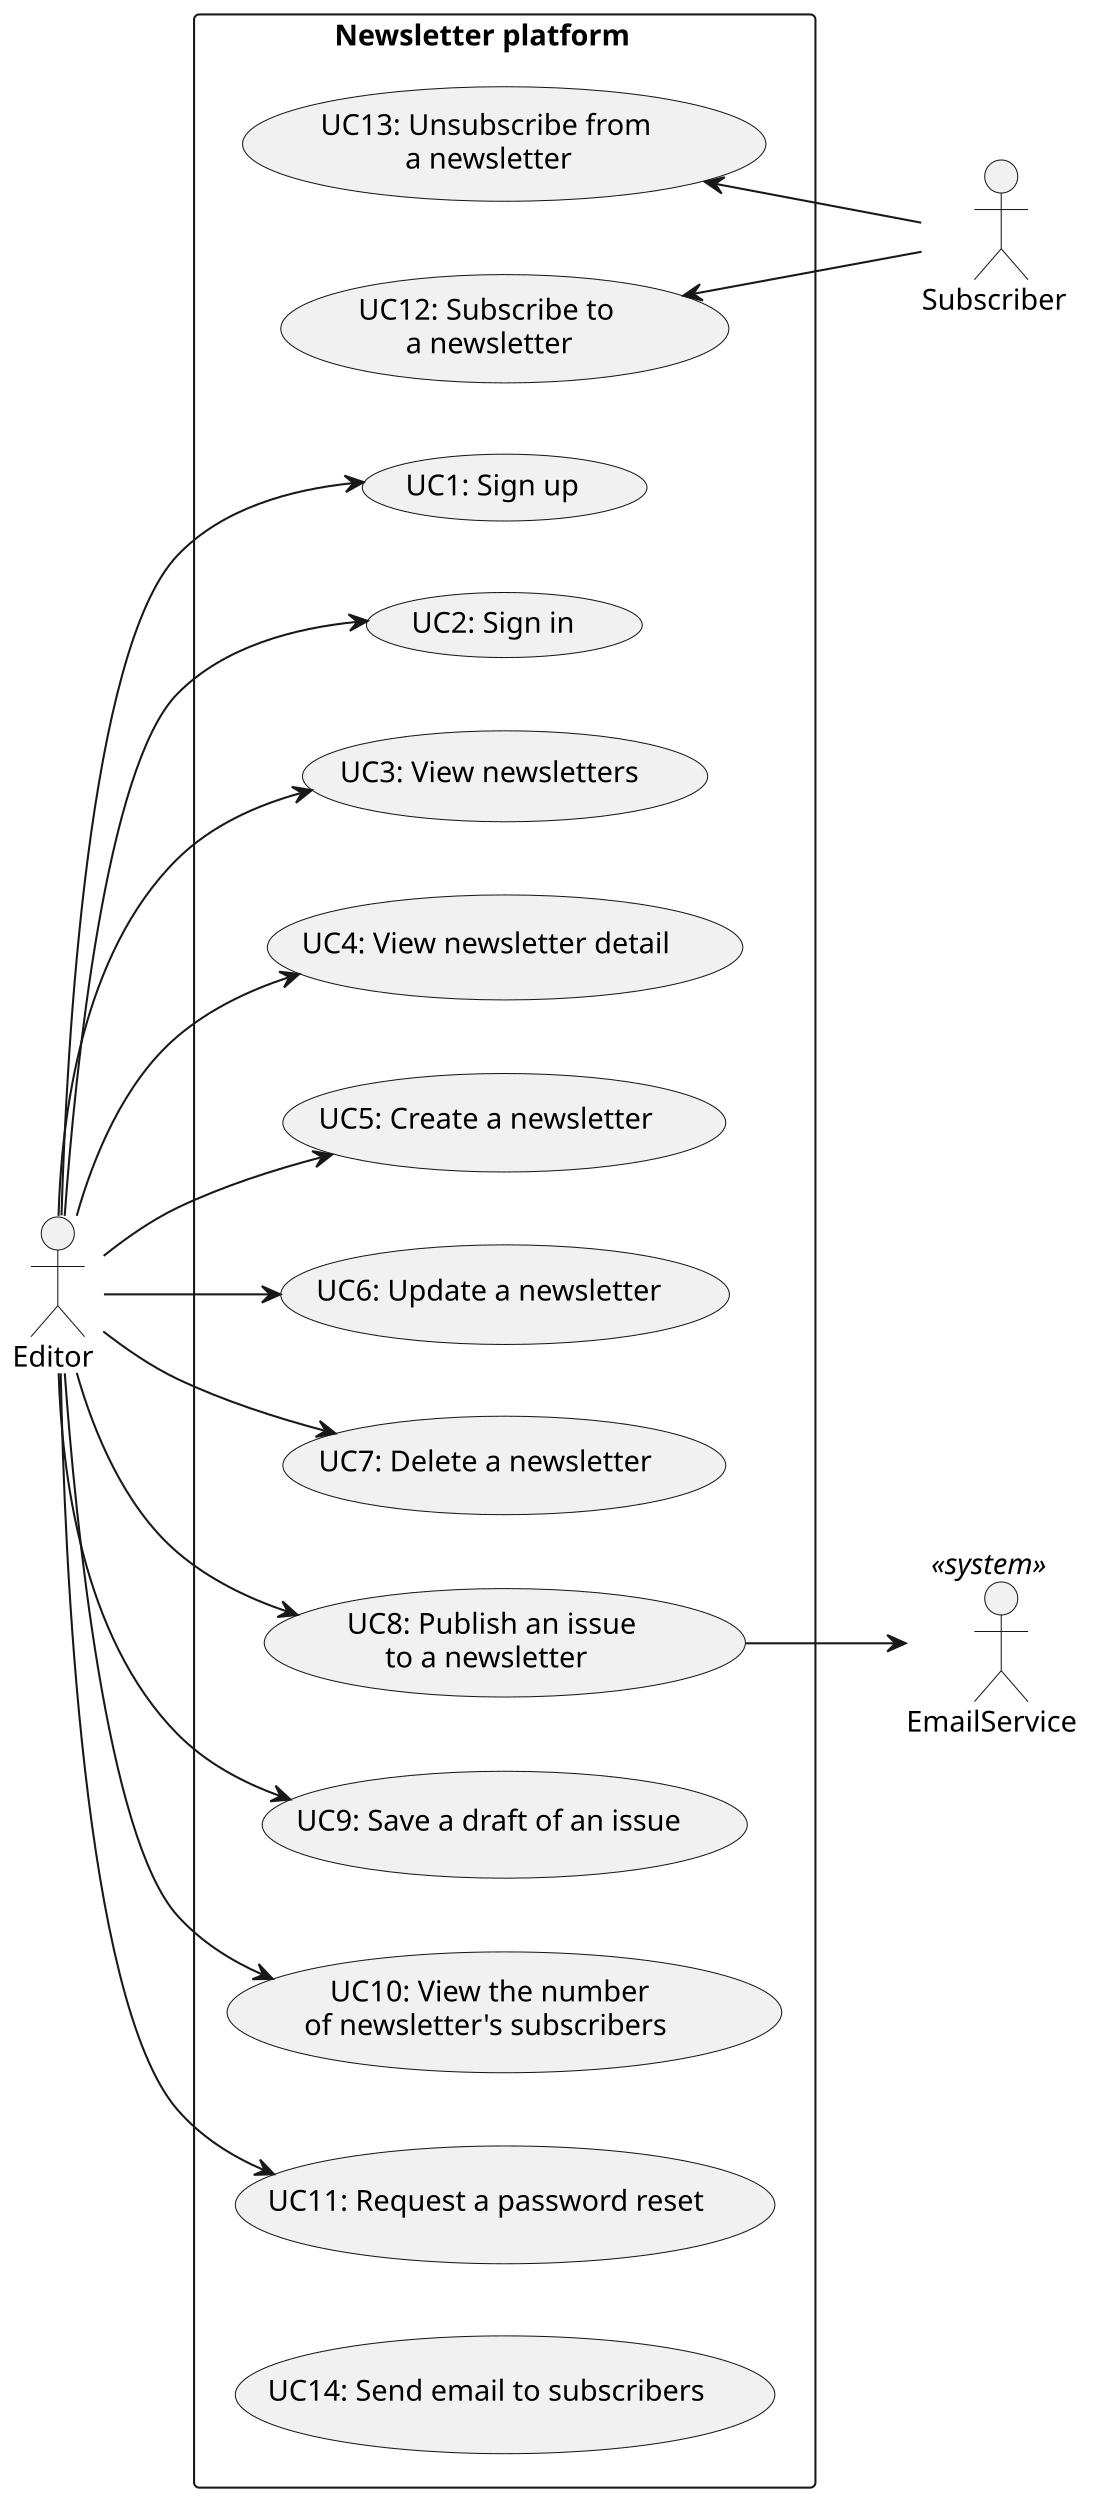
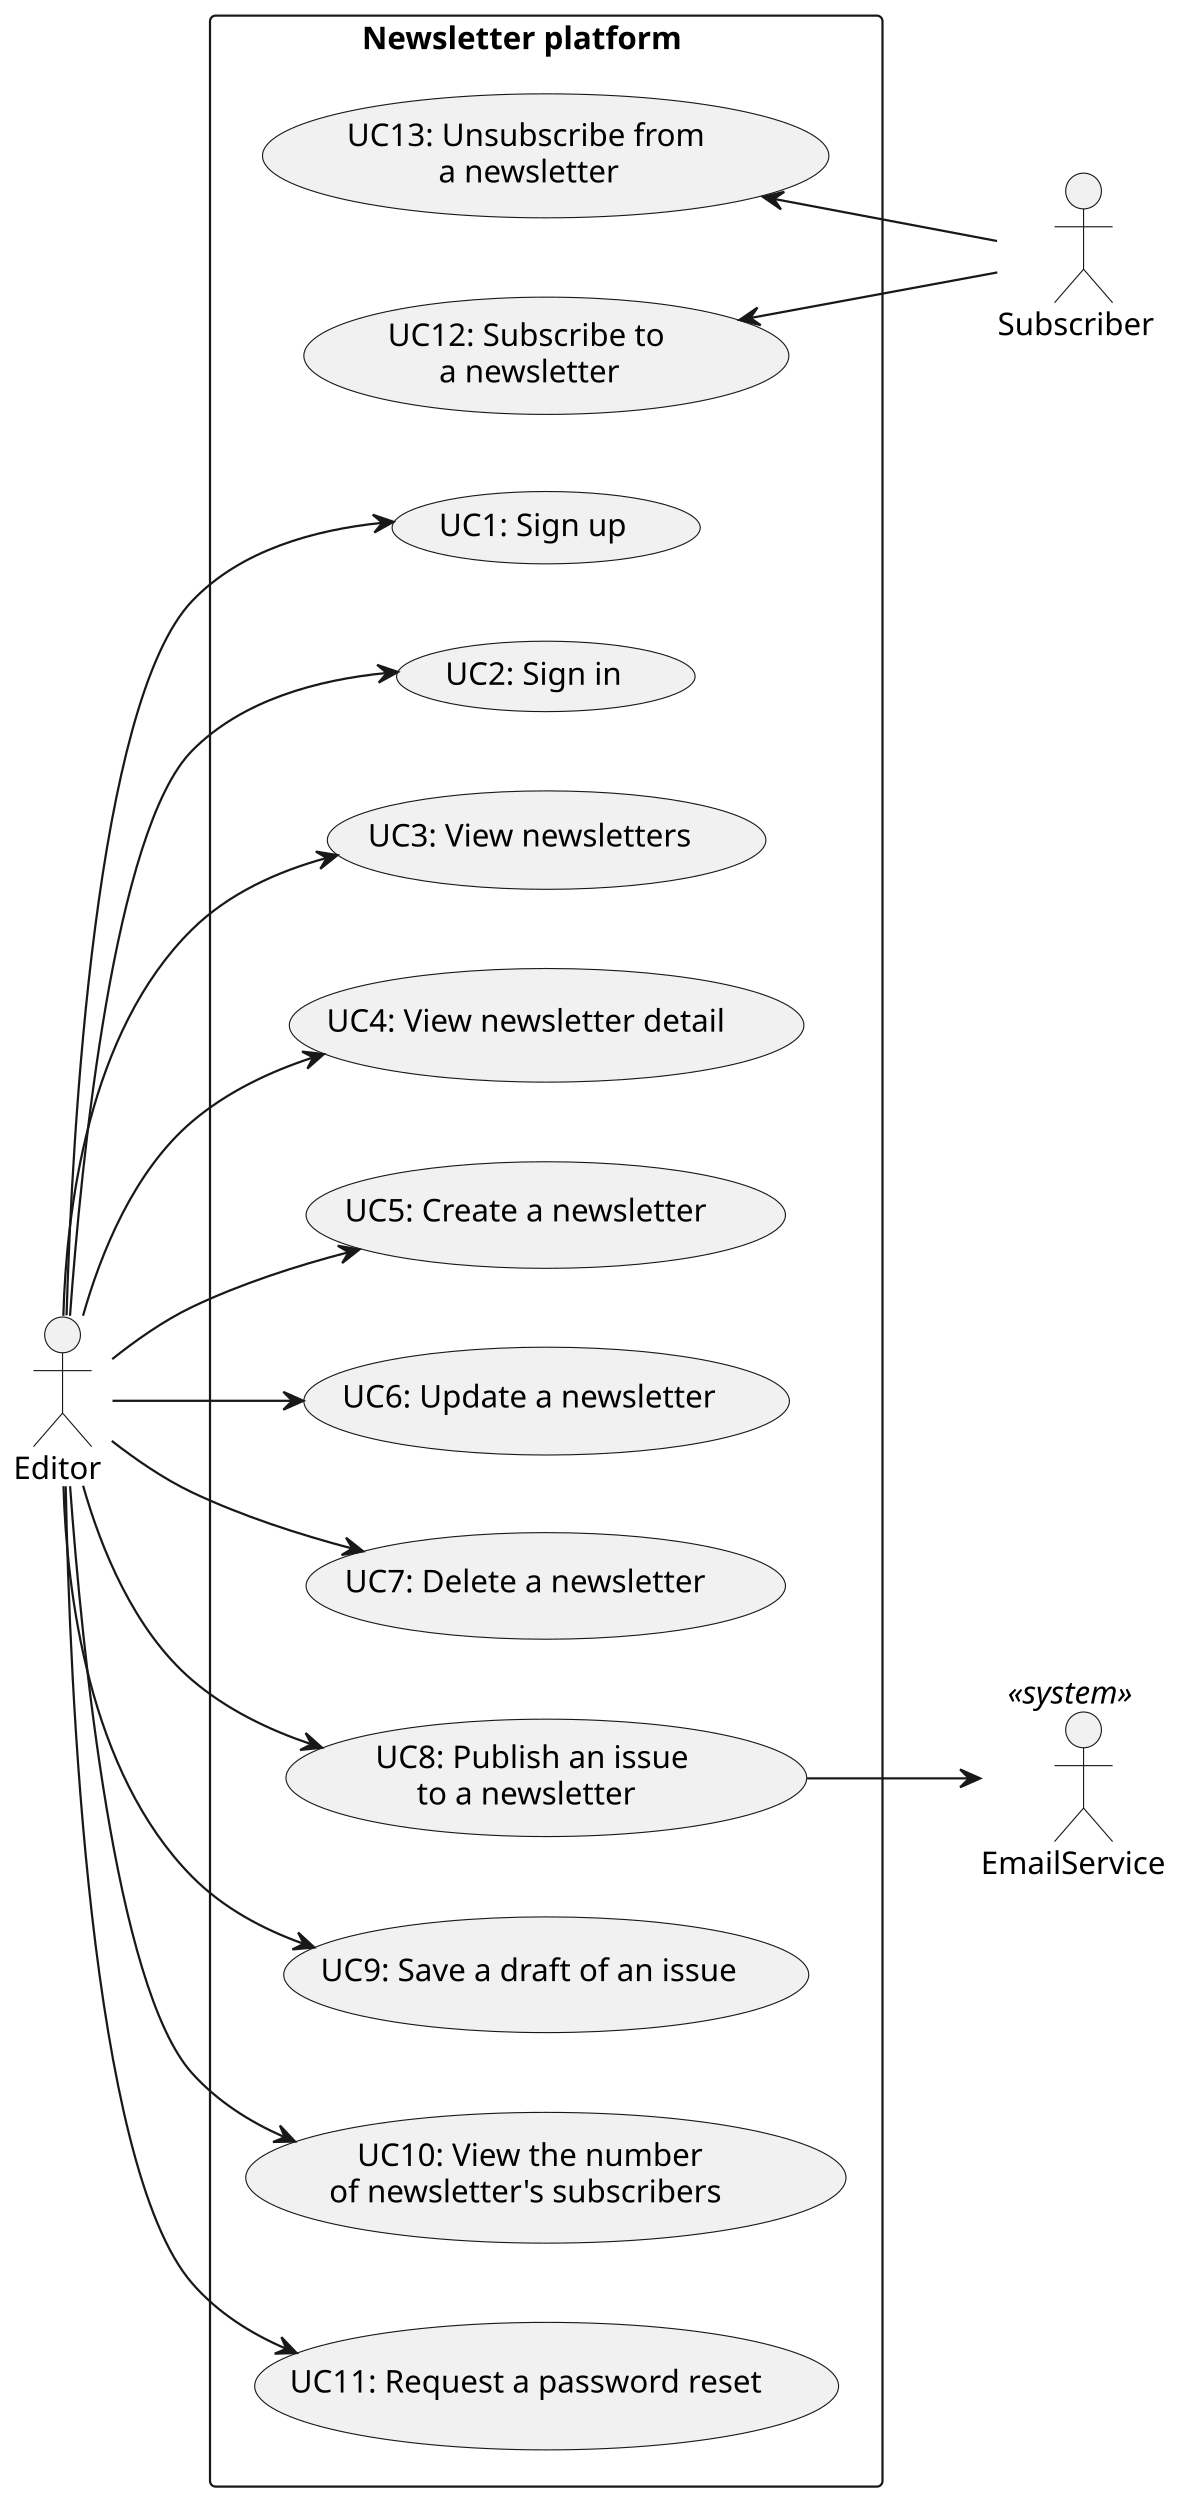
- <svg xmlns="http://www.w3.org/2000/svg" contentStyleType="text/css" height="1211px" preserveAspectRatio="none" style="width:538px;height:1211px;background:#FFFFFF;" version="1.1" viewBox="0 0 538 1211" width="538px" zoomAndPan="magnify">
+ <svg xmlns="http://www.w3.org/2000/svg" contentStyleType="text/css" height="1119px" preserveAspectRatio="none" style="width:538px;height:1119px;background:#FFFFFF;" version="1.1" viewBox="0 0 538 1119" width="538px" zoomAndPan="magnify">
  <defs />
  <g>
    <g id="cluster_Newsletter platform">
-       <rect fill="none" height="1198" rx="2.5" ry="2.5" style="stroke:#181818;stroke-width:1.0;" width="301" x="94" y="7" />
+       <rect fill="none" height="1106" rx="2.5" ry="2.5" style="stroke:#181818;stroke-width:1.0;" width="301" x="94" y="7" />
      <text fill="#000000" font-family="sans-serif" font-size="14" font-weight="bold" lengthAdjust="spacing" textLength="165" x="162" y="21.995">Newsletter platform</text>
    </g>
    <g id="elem_UC1">
      <ellipse cx="244.464" cy="236.193" fill="#F1F1F1" rx="68.964" ry="16.193" style="stroke:#181818;stroke-width:0.5;" />
      <text fill="#000000" font-family="sans-serif" font-size="14" lengthAdjust="spacing" textLength="90" x="196.464" y="239.94">UC1: Sign up</text>
    </g>
    <g id="elem_UC2">
      <ellipse cx="244.314" cy="302.763" fill="#F1F1F1" rx="66.814" ry="15.763" style="stroke:#181818;stroke-width:0.5;" />
      <text fill="#000000" font-family="sans-serif" font-size="14" lengthAdjust="spacing" textLength="84" x="199.314" y="306.51">UC2: Sign in</text>
    </g>
    <g id="elem_UC3">
      <ellipse cx="244.663" cy="376.033" fill="#F1F1F1" rx="98.163" ry="22.032" style="stroke:#181818;stroke-width:0.5;" />
      <text fill="#000000" font-family="sans-serif" font-size="14" lengthAdjust="spacing" textLength="160" x="164.663" y="378.879">UC3: View newsletters</text>
    </g>
    <g id="elem_UC4">
      <ellipse cx="244.661" cy="458.932" fill="#F1F1F1" rx="115.161" ry="25.432" style="stroke:#181818;stroke-width:0.5;" />
      <text fill="#000000" font-family="sans-serif" font-size="14" lengthAdjust="spacing" textLength="197" x="146.161" y="461.779">UC4: View newsletter detail</text>
    </g>
    <g id="elem_UC5">
      <ellipse cx="244.288" cy="543.857" fill="#F1F1F1" rx="107.288" ry="23.858" style="stroke:#181818;stroke-width:0.5;" />
      <text fill="#000000" font-family="sans-serif" font-size="14" lengthAdjust="spacing" textLength="180" x="154.288" y="546.704">UC5: Create a newsletter</text>
    </g>
    <g id="elem_UC6">
      <ellipse cx="244.67" cy="627.134" fill="#F1F1F1" rx="108.67" ry="24.134" style="stroke:#181818;stroke-width:0.5;" />
      <text fill="#000000" font-family="sans-serif" font-size="14" lengthAdjust="spacing" textLength="183" x="153.17" y="629.981">UC6: Update a newsletter</text>
    </g>
    <g id="elem_UC7">
      <ellipse cx="244.288" cy="709.857" fill="#F1F1F1" rx="107.288" ry="23.858" style="stroke:#181818;stroke-width:0.5;" />
      <text fill="#000000" font-family="sans-serif" font-size="14" lengthAdjust="spacing" textLength="180" x="154.288" y="712.704">UC7: Delete a newsletter</text>
    </g>
    <g id="elem_UC8">
      <ellipse cx="244.537" cy="795.774" fill="#F1F1F1" rx="116.537" ry="26.274" style="stroke:#181818;stroke-width:0.5;" />
      <text fill="#000000" font-family="sans-serif" font-size="14" lengthAdjust="spacing" textLength="147" x="168.037" y="791.373">UC8: Publish an issue</text>
      <text fill="#000000" font-family="sans-serif" font-size="14" lengthAdjust="spacing" textLength="110" x="186.537" y="807.67">to a newsletter</text>
    </g>
    <g id="elem_UC9">
      <ellipse cx="244.494" cy="883.899" fill="#F1F1F1" rx="117.494" ry="25.899" style="stroke:#181818;stroke-width:0.5;" />
      <text fill="#000000" font-family="sans-serif" font-size="14" lengthAdjust="spacing" textLength="202" x="143.494" y="886.745">UC9: Save a draft of an issue</text>
    </g>
    <g id="elem_UC10">
      <ellipse cx="244.334" cy="974.767" fill="#F1F1F1" rx="134.334" ry="29.267" style="stroke:#181818;stroke-width:0.5;" />
      <text fill="#000000" font-family="sans-serif" font-size="14" lengthAdjust="spacing" textLength="169" x="159.834" y="969.465">UC10: View the number</text>
      <text fill="#000000" font-family="sans-serif" font-size="14" lengthAdjust="spacing" textLength="194" x="147.334" y="985.762">of newsletter's subscribers</text>
    </g>
    <g id="elem_UC11">
      <ellipse cx="244.675" cy="1068.035" fill="#F1F1F1" rx="130.675" ry="28.535" style="stroke:#181818;stroke-width:0.5;" />
      <text fill="#000000" font-family="sans-serif" font-size="14" lengthAdjust="spacing" textLength="230" x="129.675" y="1070.882">UC11: Request a password reset</text>
    </g>
    <g id="elem_UC12">
      <ellipse cx="244.542" cy="159.243" fill="#F1F1F1" rx="108.542" ry="26.243" style="stroke:#181818;stroke-width:0.5;" />
      <text fill="#000000" font-family="sans-serif" font-size="14" lengthAdjust="spacing" textLength="136" x="173.542" y="154.843">UC12: Subscribe to</text>
      <text fill="#000000" font-family="sans-serif" font-size="14" lengthAdjust="spacing" textLength="90" x="196.542" y="171.139">a newsletter</text>
    </g>
    <g id="elem_UC13">
      <ellipse cx="244.254" cy="69.751" fill="#F1F1F1" rx="126.754" ry="27.751" style="stroke:#181818;stroke-width:0.5;" />
      <text fill="#000000" font-family="sans-serif" font-size="14" lengthAdjust="spacing" textLength="172" x="155.254" y="65.35">UC13: Unsubscribe from</text>
      <text fill="#000000" font-family="sans-serif" font-size="14" lengthAdjust="spacing" textLength="90" x="196.254" y="81.647">a newsletter</text>
-     </g>
-     <g id="elem_UC14">
-       <ellipse cx="244.675" cy="1160.035" fill="#F1F1F1" rx="130.675" ry="28.535" style="stroke:#181818;stroke-width:0.5;" />
-       <text fill="#000000" font-family="sans-serif" font-size="14" lengthAdjust="spacing" textLength="230" x="129.675" y="1162.882">UC14: Send email to subscribers</text>
    </g>
    <g id="elem_Editor">
      <ellipse cx="28" cy="597.5" fill="#F1F1F1" rx="8" ry="8" style="stroke:#181818;stroke-width:0.5;" />
      <path d="M28,605.5 L28,632.5 M15,613.5 L41,613.5 M28,632.5 L15,647.5 M28,632.5 L41,647.5 " fill="none" style="stroke:#181818;stroke-width:0.5;" />
      <text fill="#000000" font-family="sans-serif" font-size="14" lengthAdjust="spacing" textLength="44" x="6" y="661.995">Editor</text>
    </g>
    <g id="elem_Subscriber">
      <ellipse cx="485" cy="85.5" fill="#F1F1F1" rx="8" ry="8" style="stroke:#181818;stroke-width:0.5;" />
      <path d="M485,93.5 L485,120.5 M472,101.5 L498,101.5 M485,120.5 L472,135.5 M485,120.5 L498,135.5 " fill="none" style="stroke:#181818;stroke-width:0.5;" />
      <text fill="#000000" font-family="sans-serif" font-size="14" lengthAdjust="spacing" textLength="77" x="446.5" y="149.995">Subscriber</text>
    </g>
    <g id="elem_EmailService">
      <ellipse cx="485" cy="774.297" fill="#F1F1F1" rx="8" ry="8" style="stroke:#181818;stroke-width:0.5;" />
      <path d="M485,782.297 L485,809.297 M472,790.297 L498,790.297 M485,809.297 L472,824.297 M485,809.297 L498,824.297 " fill="none" style="stroke:#181818;stroke-width:0.5;" />
      <text fill="#000000" font-family="sans-serif" font-size="14" lengthAdjust="spacing" textLength="92" x="439" y="838.792">EmailService</text>
      <text fill="#000000" font-family="sans-serif" font-size="14" font-style="italic" lengthAdjust="spacing" textLength="68" x="451" y="762.495">«system»</text>
    </g>
    <g id="link_Editor_UC1">
      <path d="M29.786,588.715 C32.298,505.999 42.756,314.4 86,269 C107.676,246.244 140.714,237.114 170.943,234.03 " fill="none" id="Editor-to-UC1" style="stroke:#181818;stroke-width:1.0;" />
      <polygon fill="#181818" points="176.159,233.554,166.833,230.388,171.18,234.008,167.56,238.355,176.159,233.554" style="stroke:#181818;stroke-width:1.0;" />
    </g>
    <g id="link_Editor_UC2">
      <path d="M31.337,588.953 C36.465,518.418 51.148,371.312 86,336 C108.448,313.256 142.278,304.249 172.839,301.243 " fill="none" id="Editor-to-UC2" style="stroke:#181818;stroke-width:1.0;" />
      <polygon fill="#181818" points="178.107,300.78,168.791,297.585,173.126,301.219,169.493,305.554,178.107,300.78" style="stroke:#181818;stroke-width:1.0;" />
    </g>
    <g id="link_Editor_UC3">
      <path d="M28.353,588.96 C29.699,541.767 39.367,461.932 86,416 C102.257,399.987 123.963,390.1 146.053,384.066 " fill="none" id="Editor-to-UC3" style="stroke:#181818;stroke-width:1.0;" />
      <polygon fill="#181818" points="151.069,382.762,141.352,381.156,146.23,384.021,143.366,388.899,151.069,382.762" style="stroke:#181818;stroke-width:1.0;" />
    </g>
    <g id="link_Editor_UC4">
      <path d="M37.16,588.934 C45.072,561.02 59.836,524.25 86,502 C101.427,488.881 120.51,479.735 140.007,473.367 " fill="none" id="Editor-to-UC4" style="stroke:#181818;stroke-width:1.0;" />
      <polygon fill="#181818" points="144.971,471.807,135.186,470.688,140.201,473.306,137.584,478.321,144.971,471.807" style="stroke:#181818;stroke-width:1.0;" />
    </g>
    <g id="link_Editor_UC5">
      <path d="M50.214,608.348 C60.441,600.176 73.24,591.083 86,585 C107.787,574.614 132.572,566.594 155.927,560.517 " fill="none" id="Editor-to-UC5" style="stroke:#181818;stroke-width:1.0;" />
      <polygon fill="#181818" points="160.887,559.25,151.177,557.601,156.042,560.487,153.157,565.353,160.887,559.25" style="stroke:#181818;stroke-width:1.0;" />
    </g>
    <g id="link_Editor_UC6">
      <path d="M50.351,627 C69.684,627 99.765,627 130.478,627 " fill="none" id="Editor-to-UC6" style="stroke:#181818;stroke-width:1.0;" />
      <polygon fill="#181818" points="135.813,627,126.813,623,130.813,627,126.813,631,135.813,627" style="stroke:#181818;stroke-width:1.0;" />
    </g>
    <g id="link_Editor_UC7">
      <path d="M50.029,644.947 C60.318,652.965 73.219,661.95 86,668 C108.328,678.568 133.741,686.813 157.54,693.089 " fill="none" id="Editor-to-UC7" style="stroke:#181818;stroke-width:1.0;" />
      <polygon fill="#181818" points="162.592,694.399,154.883,688.269,157.752,693.145,152.876,696.013,162.592,694.399" style="stroke:#181818;stroke-width:1.0;" />
    </g>
    <g id="link_Editor_UC8">
      <path d="M37.198,665.021 C45.129,692.913 59.902,729.673 86,752 C101.214,765.016 119.999,774.2 139.232,780.675 " fill="none" id="Editor-to-UC8" style="stroke:#181818;stroke-width:1.0;" />
      <polygon fill="#181818" points="144.129,782.264,136.802,775.683,139.373,780.721,134.334,783.292,144.129,782.264" style="stroke:#181818;stroke-width:1.0;" />
    </g>
    <g id="link_UC8_EmailService">
      <path d="M361.257,796 C386.748,796 412.452,796 433.705,796 " fill="none" id="UC8-to-EmailService" style="stroke:#181818;stroke-width:1.0;" />
      <polygon fill="#181818" points="438.728,796,429.728,792,433.728,796,429.728,800,438.728,796" style="stroke:#181818;stroke-width:1.0;" />
    </g>
    <g id="link_Editor_UC9">
      <path d="M28.416,665.215 C29.827,712.663 39.563,793.052 86,840 C99.712,853.863 117.403,863.454 135.95,870.068 " fill="none" id="Editor-to-UC9" style="stroke:#181818;stroke-width:1.0;" />
      <polygon fill="#181818" points="140.682,871.687,133.459,864.991,135.951,870.07,130.872,872.561,140.682,871.687" style="stroke:#181818;stroke-width:1.0;" />
    </g>
    <g id="link_Editor_UC10">
      <path d="M31.37,665.231 C36.605,737.375 51.533,889.792 86,928 C97.259,940.481 111.676,949.707 127.201,956.514 " fill="none" id="Editor-to-UC10" style="stroke:#181818;stroke-width:1.0;" />
      <polygon fill="#181818" points="132.053,958.55,125.302,951.379,127.442,956.615,122.206,958.756,132.053,958.55" style="stroke:#181818;stroke-width:1.0;" />
    </g>
    <g id="link_Editor_UC11">
      <path d="M29.415,665.258 C31.156,753.772 40.121,969.158 86,1022 C97.255,1034.963 111.939,1044.372 127.815,1051.182 " fill="none" id="Editor-to-UC11" style="stroke:#181818;stroke-width:1.0;" />
-       <polygon fill="#181818" points="132.777,1053.213,125.963,1046.101,128.15,1051.319,122.933,1053.505,132.777,1053.213" style="stroke:#181818;stroke-width:1.0;" />
+       <polygon fill="#181818" points="132.777,1053.213,125.963,1046.102,128.15,1051.319,122.933,1053.505,132.777,1053.213" style="stroke:#181818;stroke-width:1.0;" />
    </g>
    <g id="link_UC12_Subscriber">
-       <path d="M336.059,142.29 C374.334,135.23 416.801,127.4 446.382,121.94 " fill="none" id="UC12-backto-Subscriber" style="stroke:#181818;stroke-width:1.0;" />
-       <polygon fill="#181818" points="330.93,143.24,340.507,145.54,335.847,142.332,339.054,137.673,330.93,143.24" style="stroke:#181818;stroke-width:1.0;" />
+       <path d="M336.059,142.293 C374.334,135.232 416.801,127.4 446.382,121.94 " fill="none" id="UC12-backto-Subscriber" style="stroke:#181818;stroke-width:1.0;" />
+       <polygon fill="#181818" points="330.93,143.239,340.506,145.54,335.847,142.332,339.055,137.673,330.93,143.239" style="stroke:#181818;stroke-width:1.0;" />
    </g>
    <g id="link_UC13_Subscriber">
      <path d="M346.664,89.09 C381.945,95.74 419.389,102.81 446.252,107.88 " fill="none" id="UC13-backto-Subscriber" style="stroke:#181818;stroke-width:1.0;" />
      <polygon fill="#181818" points="341.476,88.11,349.578,93.709,346.389,89.037,351.062,85.848,341.476,88.11" style="stroke:#181818;stroke-width:1.0;" />
    </g>
  </g>
</svg>
